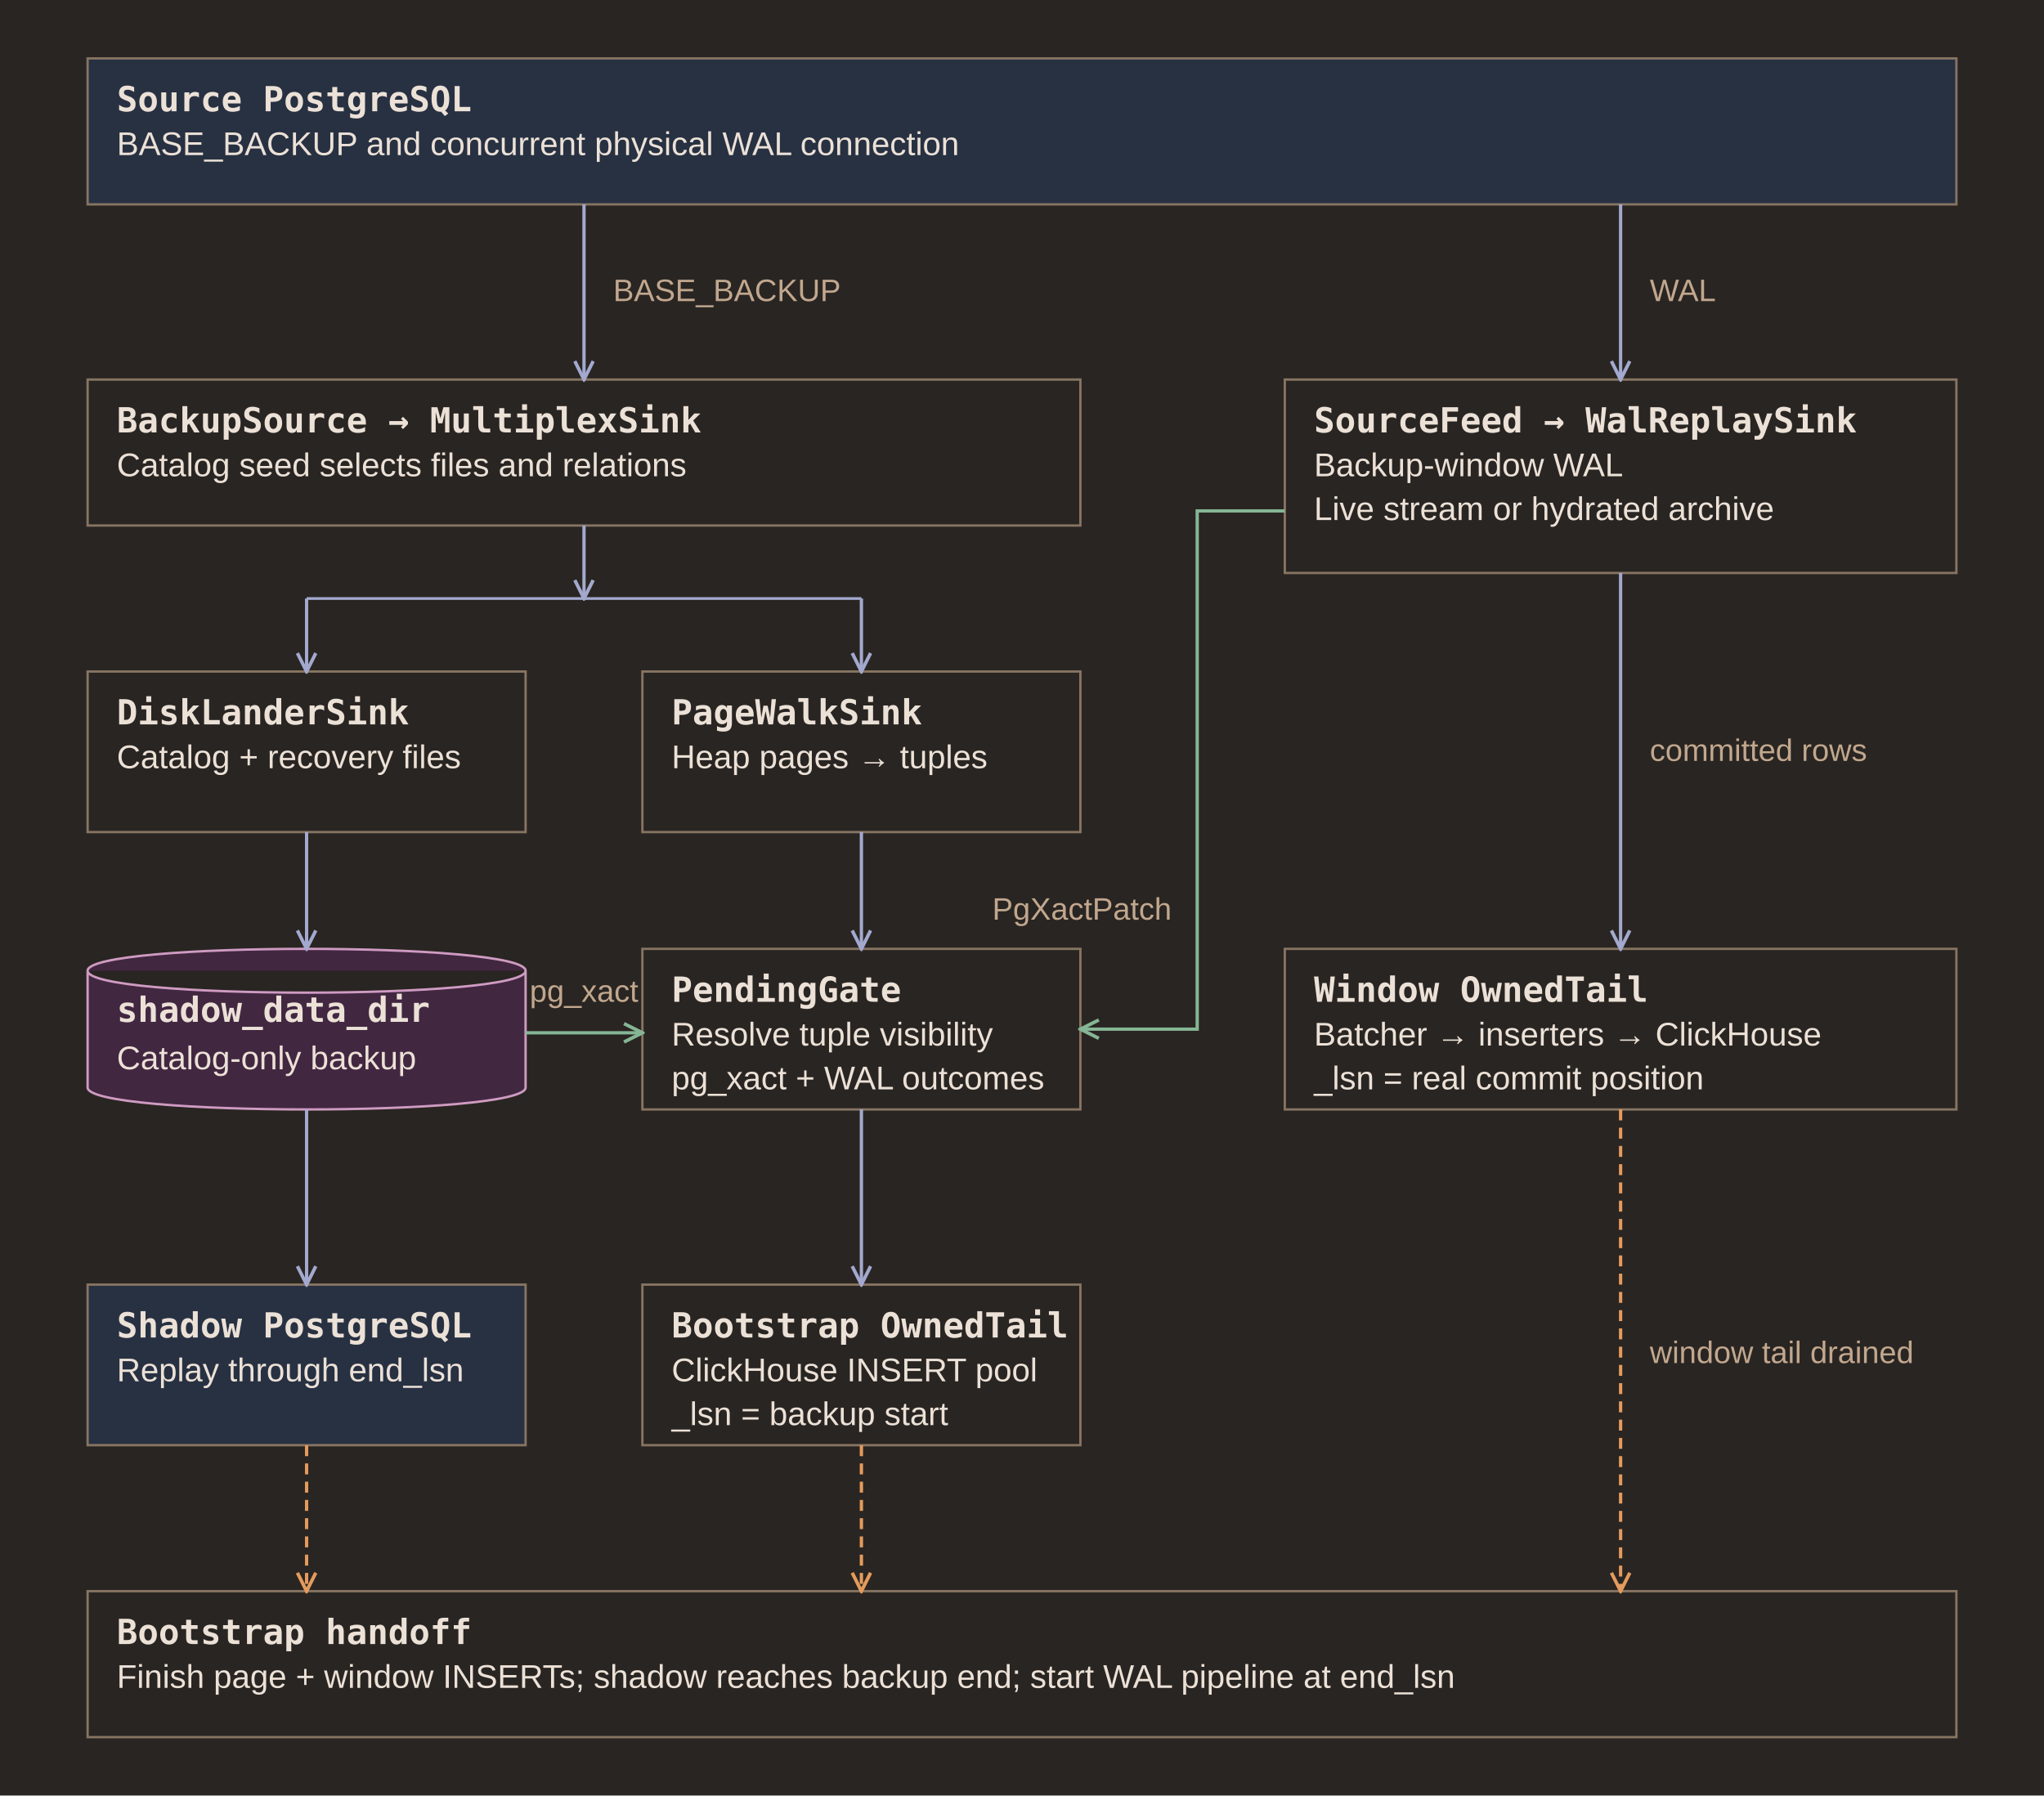
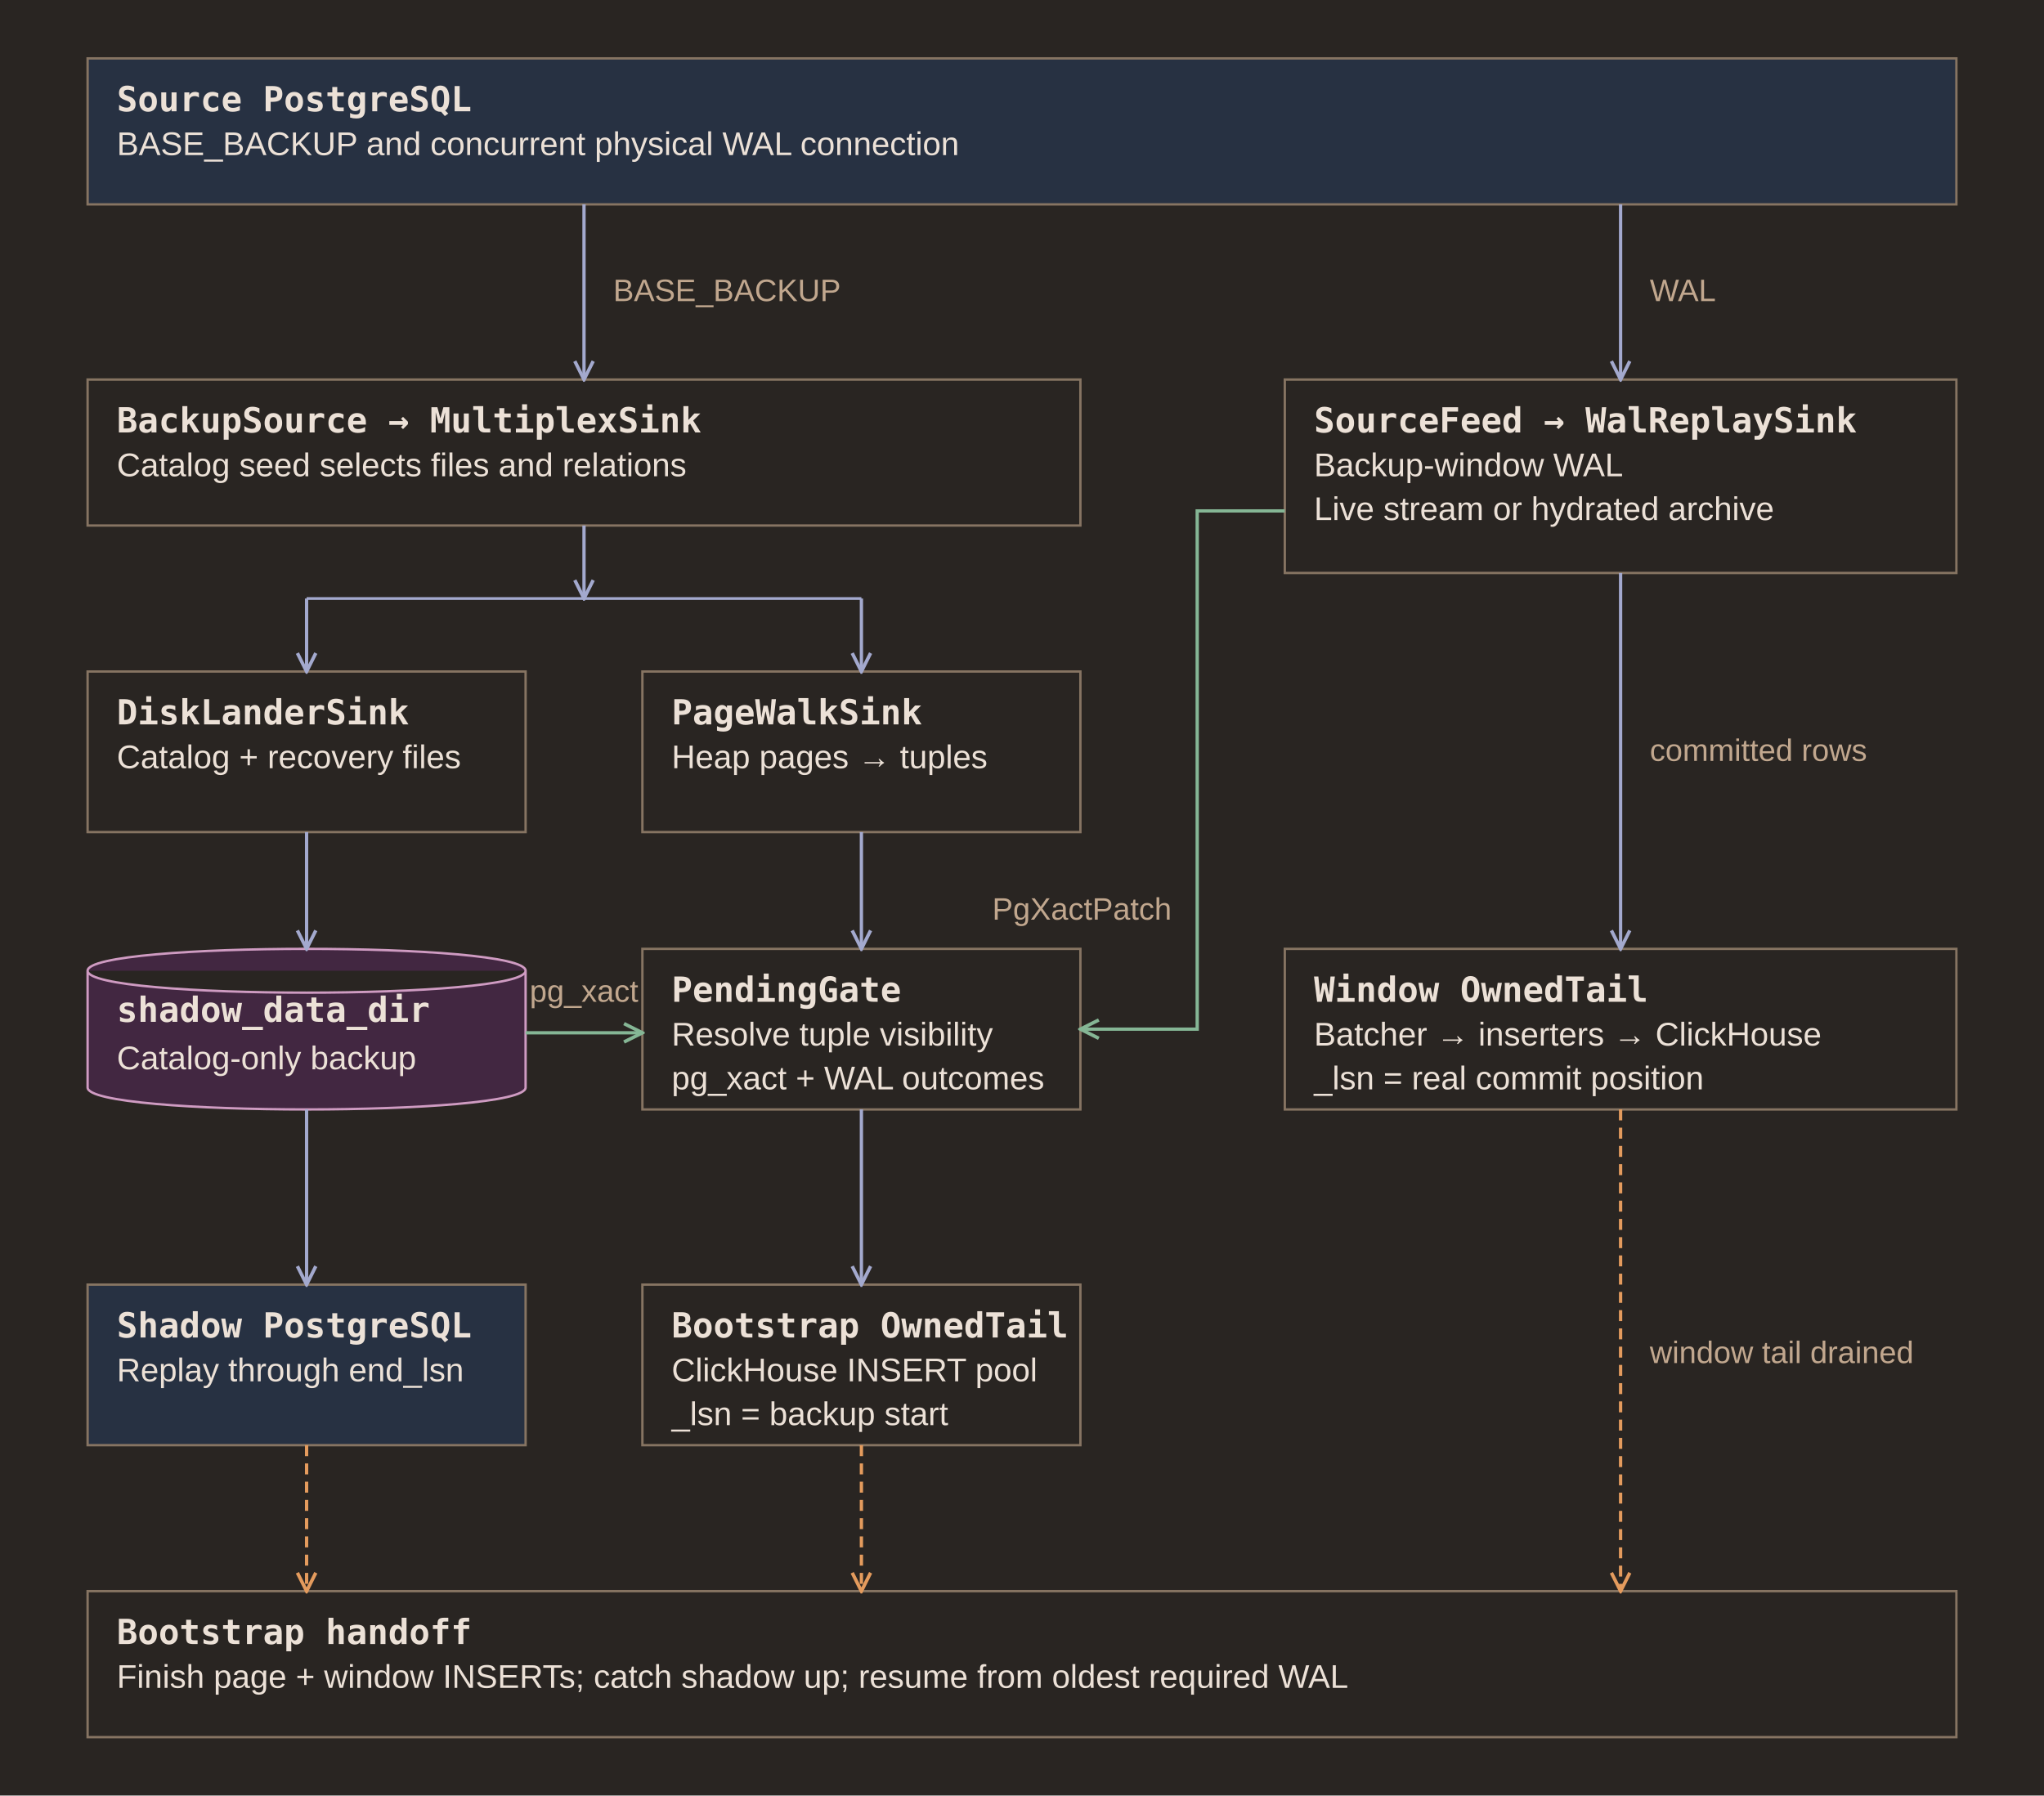
<svg xmlns="http://www.w3.org/2000/svg" width="1120" height="984" viewBox="0 0 1120 984" role="img" aria-labelledby="title desc">
  <defs>
    <marker id="data" viewBox="0 0 10 10" refX="9" refY="5" markerWidth="7" markerHeight="7" orient="auto-start-reverse">
      <path d="M 1 1 L 9 5 L 1 9" fill="none" stroke="#A3A9CE" stroke-width="1.5" />
    </marker>
    <marker id="control" viewBox="0 0 10 10" refX="9" refY="5" markerWidth="7" markerHeight="7" orient="auto-start-reverse">
      <path d="M 1 1 L 9 5 L 1 9" fill="none" stroke="#E49B5D" stroke-width="1.5" />
    </marker>
    <marker id="catalog" viewBox="0 0 10 10" refX="9" refY="5" markerWidth="7" markerHeight="7" orient="auto-start-reverse">
      <path d="M 1 1 L 9 5 L 1 9" fill="none" stroke="#85B695" stroke-width="1.5" />
    </marker>
  </defs>
  <style>
    text { font-family: Arial, Helvetica, sans-serif; font-size: 18px; fill: #ECE1D7; }
    .name { font-family: monospace; font-size: 19px; font-weight: 600; }
    .group { font-size: 19px; font-weight: 700; }
    .label { font-size: 17px; fill: #C1A78E; }
  </style>
  <rect width="1120" height="984" fill="#292522" />
  <rect x="48" y="32" width="1024" height="80" fill="#273142" stroke="#867462" stroke-width="1.3" />
  <text x="64" y="61" class="name">Source PostgreSQL</text>
  <text x="64" y="85" class="">BASE_BACKUP and concurrent physical WAL connection</text>
  <rect x="48" y="208" width="544" height="80" fill="#292522" stroke="#867462" stroke-width="1.3" />
  <text x="64" y="237" class="name">BackupSource → MultiplexSink</text>
  <text x="64" y="261" class="">Catalog seed selects files and relations</text>
  <rect x="704" y="208" width="368" height="106" fill="#292522" stroke="#867462" stroke-width="1.3" />
  <text x="720" y="237" class="name">SourceFeed → WalReplaySink</text>
  <text x="720" y="261" class="">Backup-window WAL</text>
  <text x="720" y="285" class="">Live stream or hydrated archive</text>
  <path d="M 320 112 V 208" fill="none" stroke="#A3A9CE" stroke-width="1.8" marker-end="url(#data)" />
  <text x="336" y="165" class="label">BASE_BACKUP</text>
  <path d="M 888 112 V 208" fill="none" stroke="#A3A9CE" stroke-width="1.8" marker-end="url(#data)" />
  <text x="904" y="165" class="label">WAL</text>
  <rect x="48" y="368" width="240" height="88" fill="#292522" stroke="#867462" stroke-width="1.3" />
  <text x="64" y="397" class="name">DiskLanderSink</text>
  <text x="64" y="421" class="">Catalog + recovery files</text>
  <rect x="352" y="368" width="240" height="88" fill="#292522" stroke="#867462" stroke-width="1.3" />
  <text x="368" y="397" class="name">PageWalkSink</text>
  <text x="368" y="421" class="">Heap pages → tuples</text>
  <path d="M 168 328 H 472" fill="none" stroke="#A3A9CE" stroke-width="1.5" />
  <path d="M 320 288 V 328" fill="none" stroke="#A3A9CE" stroke-width="1.8" marker-end="url(#data)" />
  <path d="M 168 328 V 368" fill="none" stroke="#A3A9CE" stroke-width="1.8" marker-end="url(#data)" />
  <path d="M 472 328 V 368" fill="none" stroke="#A3A9CE" stroke-width="1.8" marker-end="url(#data)" />
  <path d="M 48 532 C 48 516 288 516 288 532 V 596 C 288 612 48 612 48 596 Z M 48 532 C 48 548 288 548 288 532" fill="#422741" stroke="#CF9BC2" stroke-width="1.3" />
  <text x="64" y="560" class="name">shadow_data_dir</text>
  <text x="64" y="586" class="">Catalog-only backup</text>
  <path d="M 168 456 V 520" fill="none" stroke="#A3A9CE" stroke-width="1.8" marker-end="url(#data)" />
  <rect x="352" y="520" width="240" height="88" fill="#292522" stroke="#867462" stroke-width="1.3" />
  <text x="368" y="549" class="name">PendingGate</text>
  <text x="368" y="573" class="">Resolve tuple visibility</text>
  <text x="368" y="597" class="">pg_xact + WAL outcomes</text>
  <path d="M 472 456 V 520" fill="none" stroke="#A3A9CE" stroke-width="1.8" marker-end="url(#data)" />
  <path d="M 288 566 H 352" fill="none" stroke="#85B695" stroke-width="1.8" marker-end="url(#catalog)" />
  <text x="320" y="549" class="label" text-anchor="middle">pg_xact</text>
  <path d="M 704 280 H 656 V 564 H 592" fill="none" stroke="#85B695" stroke-width="1.8" marker-end="url(#catalog)" />
  <text x="642" y="504" class="label" text-anchor="end">PgXactPatch</text>
  <rect x="704" y="520" width="368" height="88" fill="#292522" stroke="#867462" stroke-width="1.3" />
  <text x="720" y="549" class="name">Window OwnedTail</text>
  <text x="720" y="573" class="">Batcher → inserters → ClickHouse</text>
  <text x="720" y="597" class="">_lsn = real commit position</text>
  <path d="M 888 314 V 520" fill="none" stroke="#A3A9CE" stroke-width="1.8" marker-end="url(#data)" />
  <text x="904" y="417" class="label">committed rows</text>
  <rect x="48" y="704" width="240" height="88" fill="#273142" stroke="#867462" stroke-width="1.3" />
  <text x="64" y="733" class="name">Shadow PostgreSQL</text>
  <text x="64" y="757" class="">Replay through end_lsn</text>
  <rect x="352" y="704" width="240" height="88" fill="#292522" stroke="#867462" stroke-width="1.3" />
  <text x="368" y="733" class="name">Bootstrap OwnedTail</text>
  <text x="368" y="757" class="">ClickHouse INSERT pool</text>
  <text x="368" y="781" class="">_lsn = backup start</text>
  <path d="M 168 608 V 704" fill="none" stroke="#A3A9CE" stroke-width="1.8" marker-end="url(#data)" />
  <path d="M 472 608 V 704" fill="none" stroke="#A3A9CE" stroke-width="1.8" marker-end="url(#data)" />
  <rect x="48" y="872" width="1024" height="80" fill="#292522" stroke="#867462" stroke-width="1.3" />
  <text x="64" y="901" class="name">Bootstrap handoff</text>
-   <text x="64" y="925" class="">Finish page + window INSERTs; shadow reaches backup end; start WAL pipeline at end_lsn</text>
+   <text x="64" y="925" class="">Finish page + window INSERTs; catch shadow up; resume from oldest required WAL</text>
  <path d="M 168 792 V 872" fill="none" stroke="#E49B5D" stroke-width="1.8" marker-end="url(#control)" stroke-dasharray="6 4" />
  <path d="M 472 792 V 872" fill="none" stroke="#E49B5D" stroke-width="1.8" marker-end="url(#control)" stroke-dasharray="6 4" />
  <path d="M 888 608 V 872" fill="none" stroke="#E49B5D" stroke-width="1.8" marker-end="url(#control)" stroke-dasharray="6 4" />
  <text x="904" y="747" class="label">window tail drained</text>
</svg>
